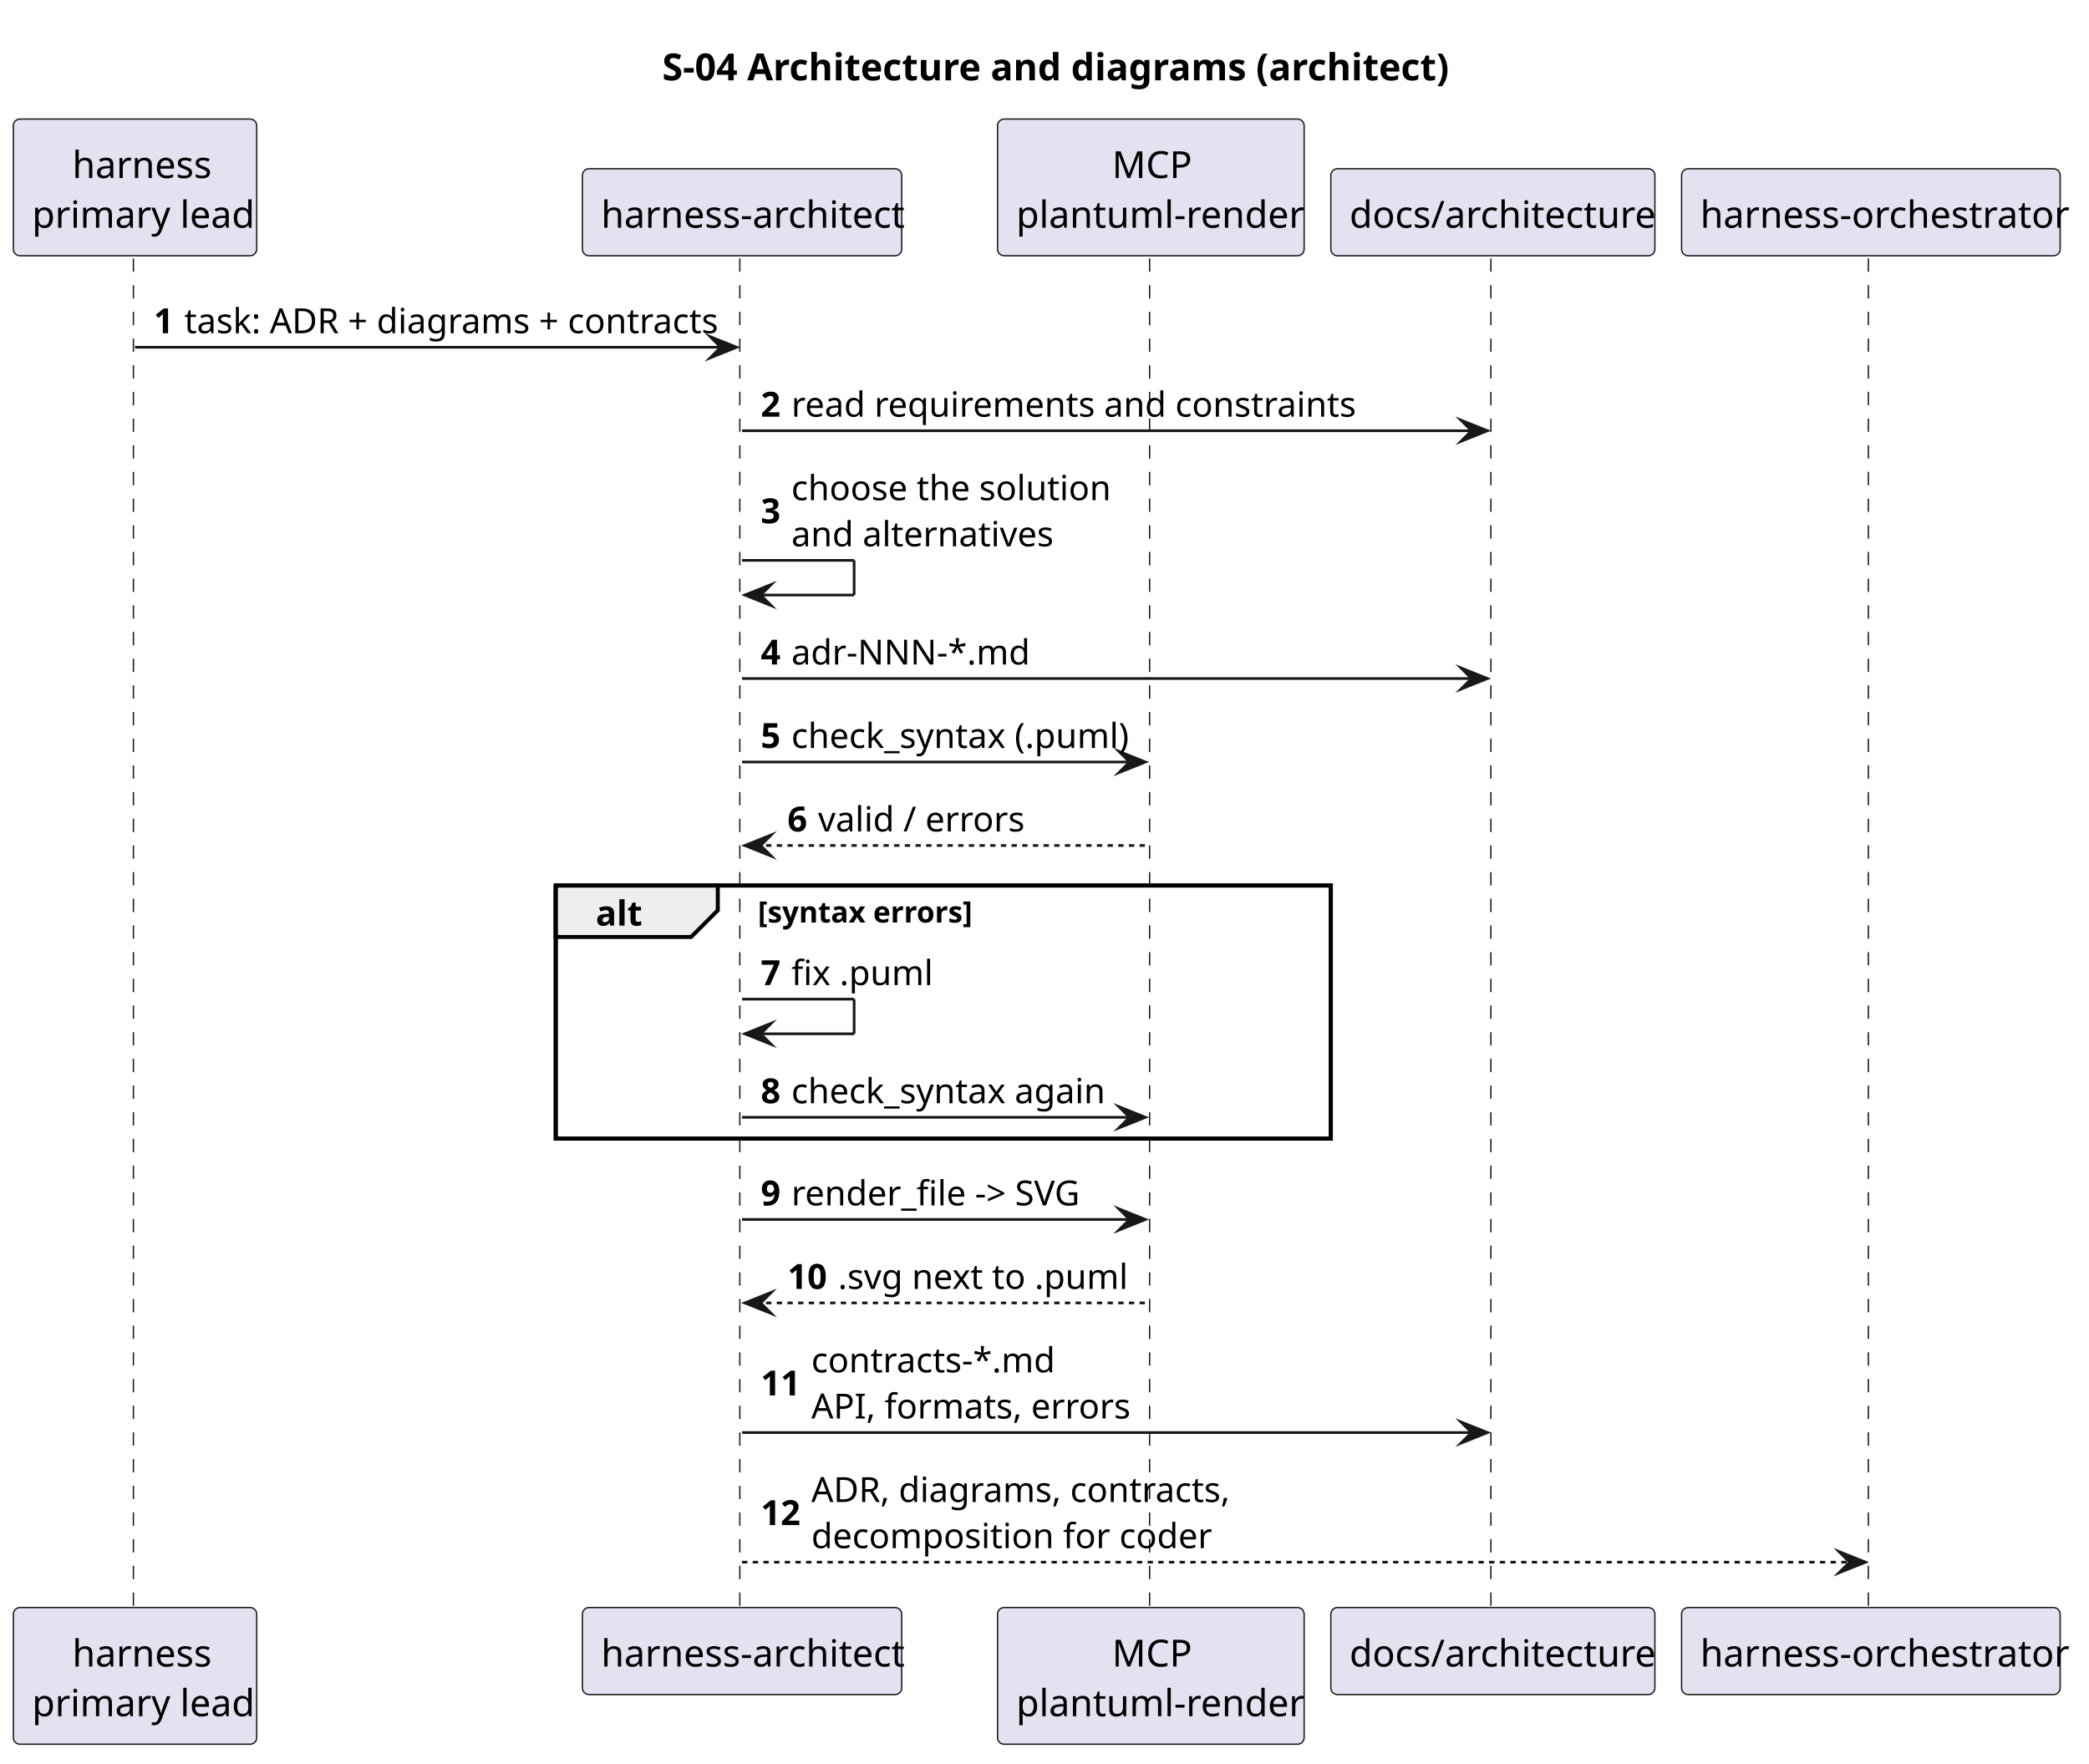
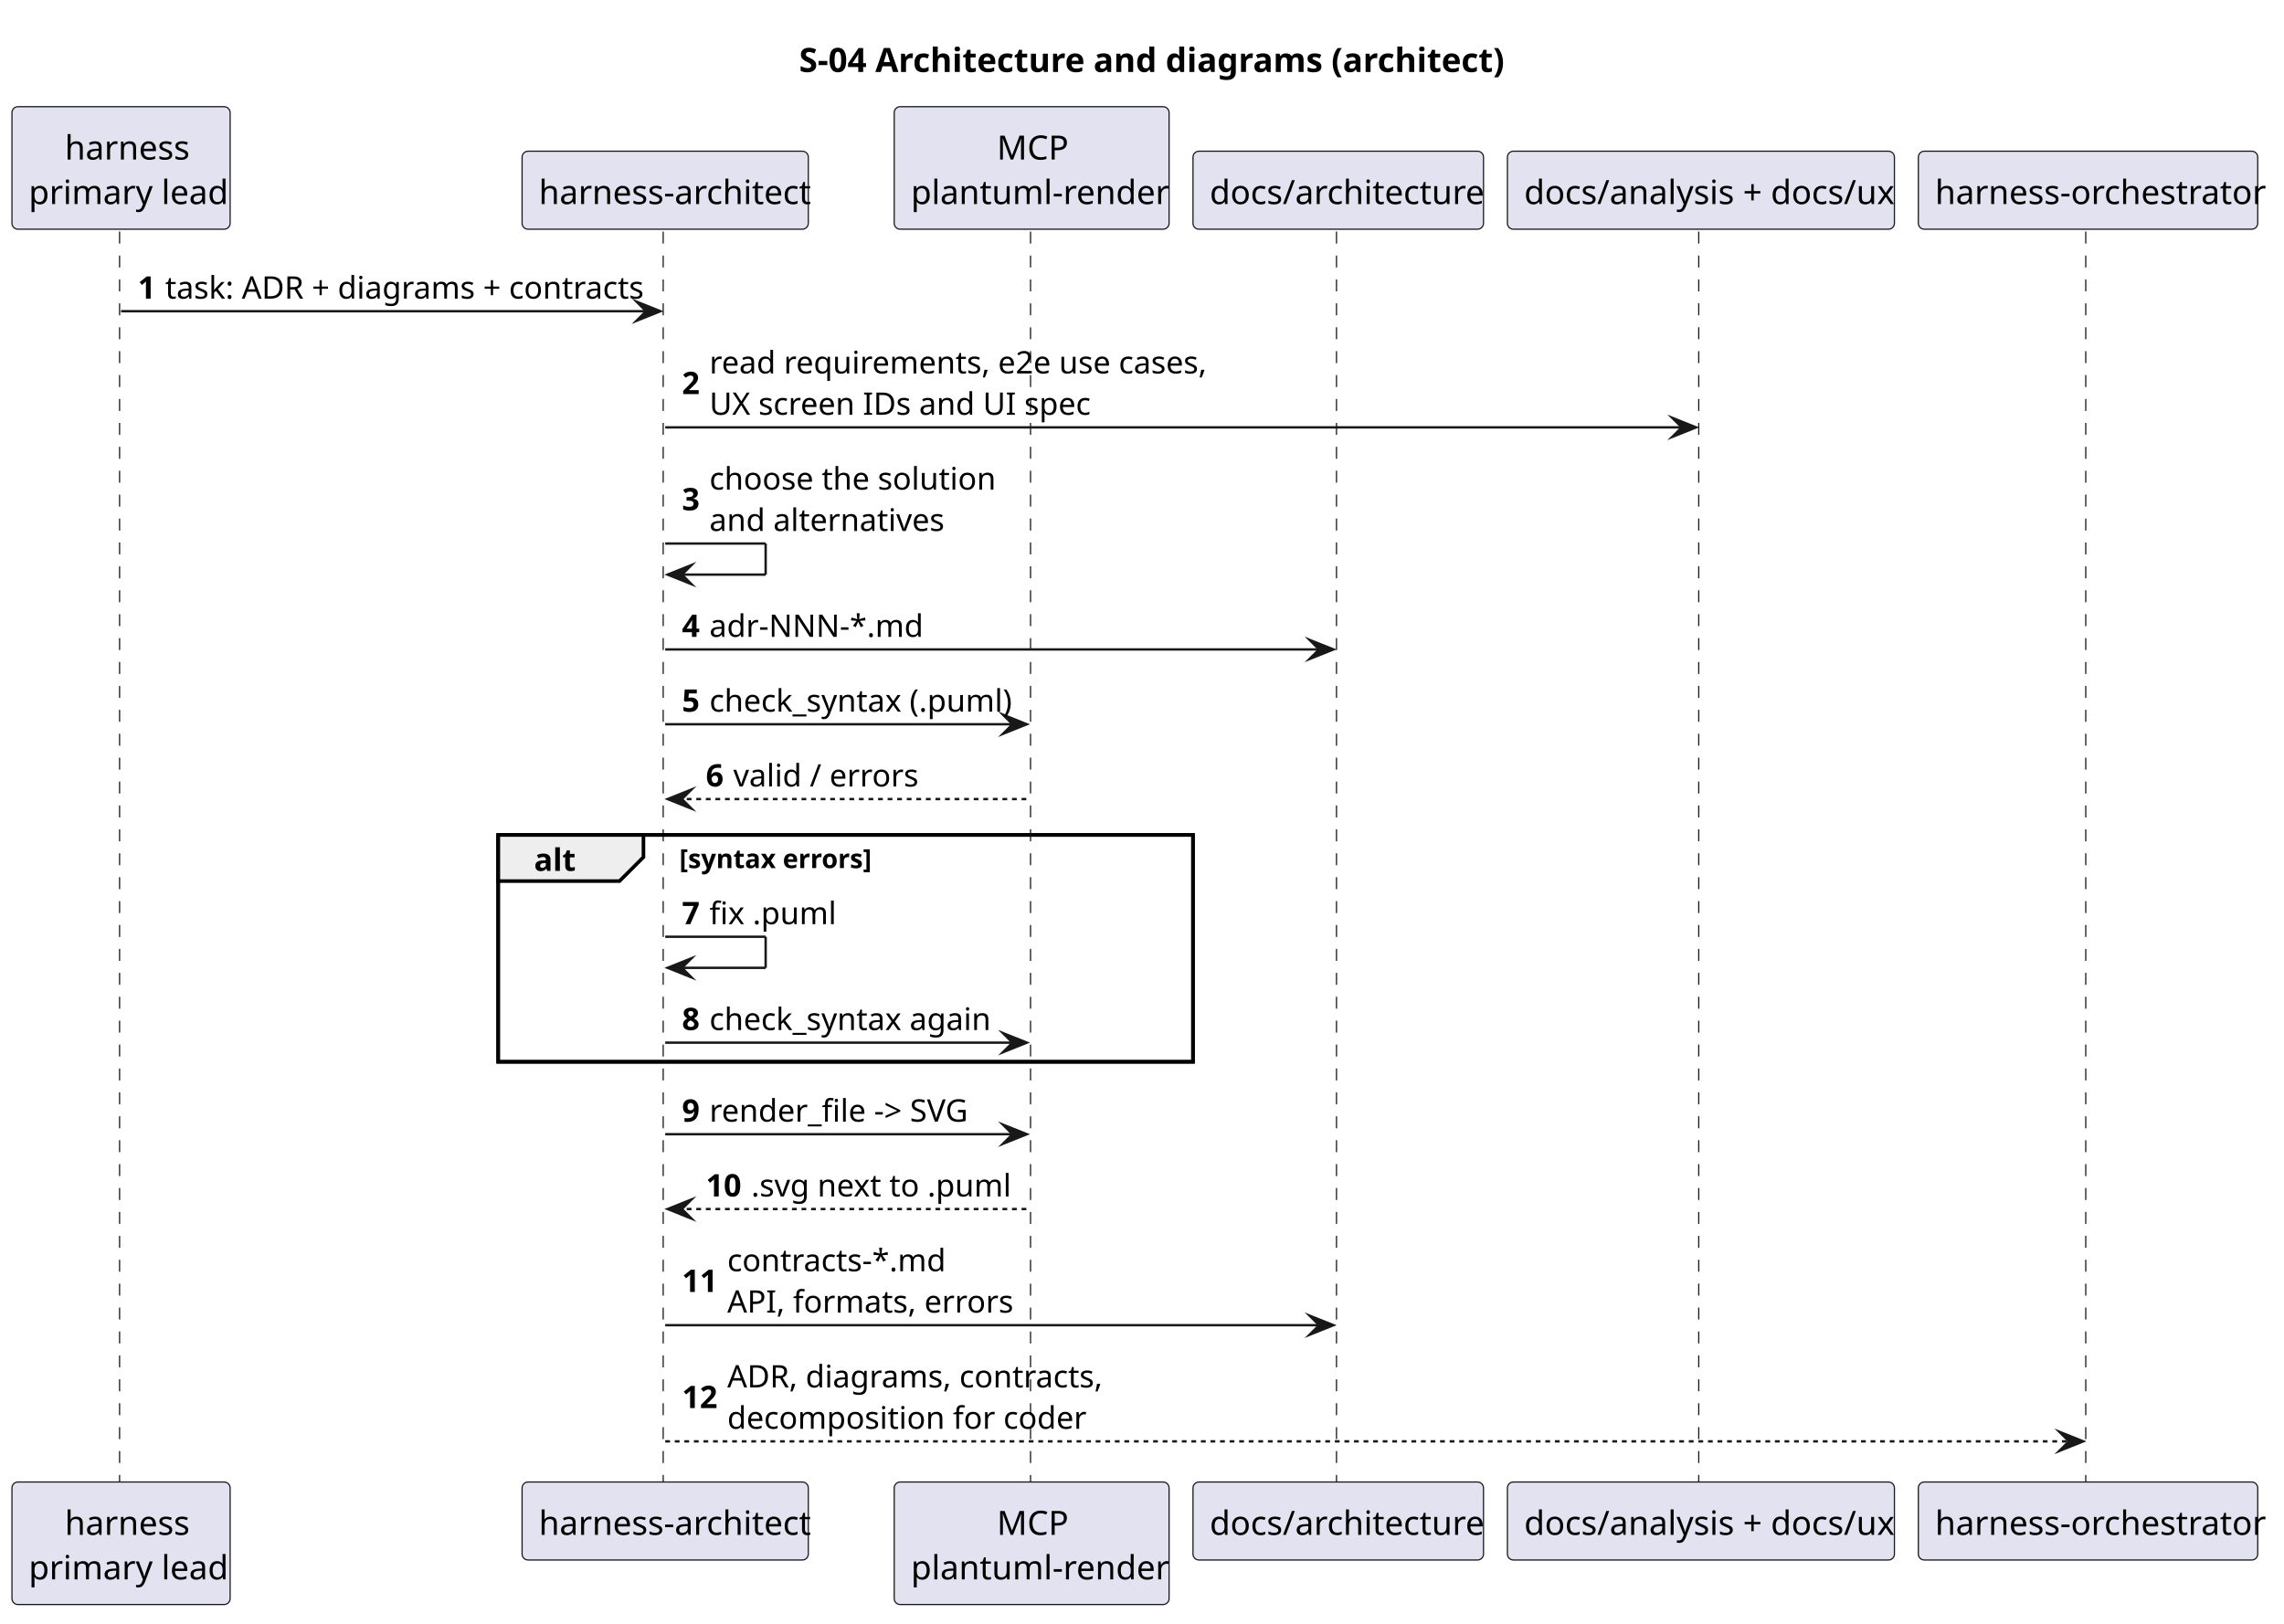
- <svg xmlns="http://www.w3.org/2000/svg" contentStyleType="text/css" data-diagram-type="SEQUENCE" height="661px" preserveAspectRatio="none" style="width:783px;height:661px;background:#FFFFFF;" version="1.1" viewBox="0 0 783 661" width="783px" zoomAndPan="magnify">
+ <svg xmlns="http://www.w3.org/2000/svg" contentStyleType="text/css" data-diagram-type="SEQUENCE" height="679px" preserveAspectRatio="none" style="width:955px;height:679px;background:#FFFFFF;" version="1.1" viewBox="0 0 955 679" width="955px" zoomAndPan="magnify">
  <defs />
  <g>
    <g class="title" data-source-line="3">
-       <text fill="#000000" font-family="Segoe UI" font-size="14" font-weight="700" lengthAdjust="spacing" textLength="279.774" x="248.211" y="30.107">S-04 Architecture and diagrams (architect)</text>
+       <text fill="#000000" font-family="Segoe UI" font-size="14" font-weight="700" lengthAdjust="spacing" textLength="279.774" x="334.121" y="30.107">S-04 Architecture and diagrams (architect)</text>
    </g>
-     <rect fill="none" height="94.873" style="stroke:#000000;stroke-width:1.5;" width="290.525" x="208.297" y="331.9" />
+     <rect fill="none" height="94.873" style="stroke:#000000;stroke-width:1.5;" width="290.525" x="208.297" y="349.191" />
    <g class="participant-lifeline" data-entity-uid="part1" data-qualified-name="primary" data-source-line="5" id="part1-lifeline">
      <g>
-         <rect fill="#000000" fill-opacity="0" height="506.656" width="8" x="46.613" y="96.863" />
-         <line style="stroke:#181818;stroke-width:0.5;stroke-dasharray:5,5;" x1="50" x2="50" y1="96.863" y2="603.519" />
+         <rect fill="#000000" fill-opacity="0" height="523.947" width="8" x="46.613" y="96.863" />
+         <line style="stroke:#181818;stroke-width:0.5;stroke-dasharray:5,5;" x1="50" x2="50" y1="96.863" y2="620.811" />
      </g>
    </g>
    <g class="participant-lifeline" data-entity-uid="part2" data-qualified-name="arch" data-source-line="6" id="part2-lifeline">
      <g>
-         <rect fill="#000000" fill-opacity="0" height="506.656" width="8" x="274.139" y="96.863" />
-         <line style="stroke:#181818;stroke-width:0.5;stroke-dasharray:5,5;" x1="277.297" x2="277.297" y1="96.863" y2="603.519" />
+         <rect fill="#000000" fill-opacity="0" height="523.947" width="8" x="274.139" y="96.863" />
+         <line style="stroke:#181818;stroke-width:0.5;stroke-dasharray:5,5;" x1="277.297" x2="277.297" y1="96.863" y2="620.811" />
      </g>
    </g>
    <g class="participant-lifeline" data-entity-uid="part3" data-qualified-name="mcp" data-source-line="7" id="part3-lifeline">
      <g>
-         <rect fill="#000000" fill-opacity="0" height="506.656" width="8" x="427.359" y="96.863" />
-         <line style="stroke:#181818;stroke-width:0.5;stroke-dasharray:5,5;" x1="430.896" x2="430.896" y1="96.863" y2="603.519" />
+         <rect fill="#000000" fill-opacity="0" height="523.947" width="8" x="427.359" y="96.863" />
+         <line style="stroke:#181818;stroke-width:0.5;stroke-dasharray:5,5;" x1="430.896" x2="430.896" y1="96.863" y2="620.811" />
      </g>
    </g>
    <g class="participant-lifeline" data-entity-uid="part4" data-qualified-name="docs" data-source-line="8" id="part4-lifeline">
      <g>
-         <rect fill="#000000" fill-opacity="0" height="506.656" width="8" x="555.556" y="96.863" />
-         <line style="stroke:#181818;stroke-width:0.5;stroke-dasharray:5,5;" x1="558.822" x2="558.822" y1="96.863" y2="603.519" />
+         <rect fill="#000000" fill-opacity="0" height="523.947" width="8" x="555.556" y="96.863" />
+         <line style="stroke:#181818;stroke-width:0.5;stroke-dasharray:5,5;" x1="558.822" x2="558.822" y1="96.863" y2="620.811" />
      </g>
    </g>
-     <g class="participant-lifeline" data-entity-uid="part5" data-qualified-name="orch" data-source-line="9" id="part5-lifeline">
+     <g class="participant-lifeline" data-entity-uid="part5" data-qualified-name="inputs" data-source-line="9" id="part5-lifeline">
      <g>
-         <rect fill="#000000" fill-opacity="0" height="506.656" width="8" x="697.243" y="96.863" />
-         <line style="stroke:#181818;stroke-width:0.5;stroke-dasharray:5,5;" x1="700.29" x2="700.29" y1="96.863" y2="603.519" />
+         <rect fill="#000000" fill-opacity="0" height="523.947" width="8" x="707.2" y="96.863" />
+         <line style="stroke:#181818;stroke-width:0.5;stroke-dasharray:5,5;" x1="710.29" x2="710.29" y1="96.863" y2="620.811" />
+       </g>
+     </g>
+     <g class="participant-lifeline" data-entity-uid="part6" data-qualified-name="orch" data-source-line="10" id="part6-lifeline">
+       <g>
+         <rect fill="#000000" fill-opacity="0" height="523.947" width="8" x="869.063" y="96.863" />
+         <line style="stroke:#181818;stroke-width:0.5;stroke-dasharray:5,5;" x1="872.11" x2="872.11" y1="96.863" y2="620.811" />
      </g>
    </g>
    <g class="participant participant-head" data-entity-uid="part1" data-qualified-name="primary" data-source-line="5" id="part1-head">
      <rect fill="#E2E2F0" height="51.242" rx="2.5" ry="2.5" style="stroke:#181818;stroke-width:0.5;" width="91.226" x="5" y="44.621" />
      <text fill="#000000" font-family="Segoe UI" font-size="14" lengthAdjust="spacing" textLength="47.038" x="27.094" y="66.728">harness</text>
      <text fill="#000000" font-family="Segoe UI" font-size="14" lengthAdjust="spacing" textLength="77.226" x="12" y="85.35">primary lead</text>
    </g>
    <g class="participant participant-tail" data-entity-uid="part1" data-qualified-name="primary" data-source-line="5" id="part1-tail">
-       <rect fill="#E2E2F0" height="51.242" rx="2.5" ry="2.5" style="stroke:#181818;stroke-width:0.5;" width="91.226" x="5" y="602.519" />
-       <text fill="#000000" font-family="Segoe UI" font-size="14" lengthAdjust="spacing" textLength="47.038" x="27.094" y="624.627">harness</text>
-       <text fill="#000000" font-family="Segoe UI" font-size="14" lengthAdjust="spacing" textLength="77.226" x="12" y="643.248">primary lead</text>
+       <rect fill="#E2E2F0" height="51.242" rx="2.5" ry="2.5" style="stroke:#181818;stroke-width:0.5;" width="91.226" x="5" y="619.811" />
+       <text fill="#000000" font-family="Segoe UI" font-size="14" lengthAdjust="spacing" textLength="47.038" x="27.094" y="641.918">harness</text>
+       <text fill="#000000" font-family="Segoe UI" font-size="14" lengthAdjust="spacing" textLength="77.226" x="12" y="660.539">primary lead</text>
    </g>
    <g class="participant participant-head" data-entity-uid="part2" data-qualified-name="arch" data-source-line="6" id="part2-head">
      <rect fill="#E2E2F0" height="32.621" rx="2.5" ry="2.5" style="stroke:#181818;stroke-width:0.5;" width="119.684" x="218.297" y="63.242" />
      <text fill="#000000" font-family="Segoe UI" font-size="14" lengthAdjust="spacing" textLength="105.684" x="225.297" y="85.35">harness-architect</text>
    </g>
    <g class="participant participant-tail" data-entity-uid="part2" data-qualified-name="arch" data-source-line="6" id="part2-tail">
-       <rect fill="#E2E2F0" height="32.621" rx="2.5" ry="2.5" style="stroke:#181818;stroke-width:0.5;" width="119.684" x="218.297" y="602.519" />
-       <text fill="#000000" font-family="Segoe UI" font-size="14" lengthAdjust="spacing" textLength="105.684" x="225.297" y="624.627">harness-architect</text>
+       <rect fill="#E2E2F0" height="32.621" rx="2.5" ry="2.5" style="stroke:#181818;stroke-width:0.5;" width="119.684" x="218.297" y="619.811" />
+       <text fill="#000000" font-family="Segoe UI" font-size="14" lengthAdjust="spacing" textLength="105.684" x="225.297" y="641.918">harness-architect</text>
    </g>
    <g class="participant participant-head" data-entity-uid="part3" data-qualified-name="mcp" data-source-line="7" id="part3-head">
      <rect fill="#E2E2F0" height="51.242" rx="2.5" ry="2.5" style="stroke:#181818;stroke-width:0.5;" width="114.926" x="373.896" y="44.621" />
      <text fill="#000000" font-family="Segoe UI" font-size="14" lengthAdjust="spacing" textLength="29.08" x="416.819" y="66.728">MCP</text>
      <text fill="#000000" font-family="Segoe UI" font-size="14" lengthAdjust="spacing" textLength="100.926" x="380.896" y="85.35">plantuml-render</text>
    </g>
    <g class="participant participant-tail" data-entity-uid="part3" data-qualified-name="mcp" data-source-line="7" id="part3-tail">
-       <rect fill="#E2E2F0" height="51.242" rx="2.5" ry="2.5" style="stroke:#181818;stroke-width:0.5;" width="114.926" x="373.896" y="602.519" />
-       <text fill="#000000" font-family="Segoe UI" font-size="14" lengthAdjust="spacing" textLength="29.08" x="416.819" y="624.627">MCP</text>
-       <text fill="#000000" font-family="Segoe UI" font-size="14" lengthAdjust="spacing" textLength="100.926" x="380.896" y="643.248">plantuml-render</text>
+       <rect fill="#E2E2F0" height="51.242" rx="2.5" ry="2.5" style="stroke:#181818;stroke-width:0.5;" width="114.926" x="373.896" y="619.811" />
+       <text fill="#000000" font-family="Segoe UI" font-size="14" lengthAdjust="spacing" textLength="29.08" x="416.819" y="641.918">MCP</text>
+       <text fill="#000000" font-family="Segoe UI" font-size="14" lengthAdjust="spacing" textLength="100.926" x="380.896" y="660.539">plantuml-render</text>
    </g>
    <g class="participant participant-head" data-entity-uid="part4" data-qualified-name="docs" data-source-line="8" id="part4-head">
      <rect fill="#E2E2F0" height="32.621" rx="2.5" ry="2.5" style="stroke:#181818;stroke-width:0.5;" width="121.468" x="498.822" y="63.242" />
      <text fill="#000000" font-family="Segoe UI" font-size="14" lengthAdjust="spacing" textLength="107.468" x="505.822" y="85.35">docs/architecture</text>
    </g>
    <g class="participant participant-tail" data-entity-uid="part4" data-qualified-name="docs" data-source-line="8" id="part4-tail">
-       <rect fill="#E2E2F0" height="32.621" rx="2.5" ry="2.5" style="stroke:#181818;stroke-width:0.5;" width="121.468" x="498.822" y="602.519" />
-       <text fill="#000000" font-family="Segoe UI" font-size="14" lengthAdjust="spacing" textLength="107.468" x="505.822" y="624.627">docs/architecture</text>
+       <rect fill="#E2E2F0" height="32.621" rx="2.5" ry="2.5" style="stroke:#181818;stroke-width:0.5;" width="121.468" x="498.822" y="619.811" />
+       <text fill="#000000" font-family="Segoe UI" font-size="14" lengthAdjust="spacing" textLength="107.468" x="505.822" y="641.918">docs/architecture</text>
    </g>
-     <g class="participant participant-head" data-entity-uid="part5" data-qualified-name="orch" data-source-line="9" id="part5-head">
-       <rect fill="#E2E2F0" height="32.621" rx="2.5" ry="2.5" style="stroke:#181818;stroke-width:0.5;" width="141.907" x="630.29" y="63.242" />
-       <text fill="#000000" font-family="Segoe UI" font-size="14" lengthAdjust="spacing" textLength="127.907" x="637.29" y="85.35">harness-orchestrator</text>
+     <g class="participant participant-head" data-entity-uid="part5" data-qualified-name="inputs" data-source-line="9" id="part5-head">
+       <rect fill="#E2E2F0" height="32.621" rx="2.5" ry="2.5" style="stroke:#181818;stroke-width:0.5;" width="161.82" x="630.29" y="63.242" />
+       <text fill="#000000" font-family="Segoe UI" font-size="14" lengthAdjust="spacing" textLength="147.82" x="637.29" y="85.35">docs/analysis + docs/ux</text>
    </g>
-     <g class="participant participant-tail" data-entity-uid="part5" data-qualified-name="orch" data-source-line="9" id="part5-tail">
-       <rect fill="#E2E2F0" height="32.621" rx="2.5" ry="2.5" style="stroke:#181818;stroke-width:0.5;" width="141.907" x="630.29" y="602.519" />
-       <text fill="#000000" font-family="Segoe UI" font-size="14" lengthAdjust="spacing" textLength="127.907" x="637.29" y="624.627">harness-orchestrator</text>
+     <g class="participant participant-tail" data-entity-uid="part5" data-qualified-name="inputs" data-source-line="9" id="part5-tail">
+       <rect fill="#E2E2F0" height="32.621" rx="2.5" ry="2.5" style="stroke:#181818;stroke-width:0.5;" width="161.82" x="630.29" y="619.811" />
+       <text fill="#000000" font-family="Segoe UI" font-size="14" lengthAdjust="spacing" textLength="147.82" x="637.29" y="641.918">docs/analysis + docs/ux</text>
    </g>
-     <g class="message" data-entity-1="part1" data-entity-2="part2" data-source-line="11" id="msg1">
+     <g class="participant participant-head" data-entity-uid="part6" data-qualified-name="orch" data-source-line="10" id="part6-head">
+       <rect fill="#E2E2F0" height="32.621" rx="2.5" ry="2.5" style="stroke:#181818;stroke-width:0.5;" width="141.907" x="802.11" y="63.242" />
+       <text fill="#000000" font-family="Segoe UI" font-size="14" lengthAdjust="spacing" textLength="127.907" x="809.11" y="85.35">harness-orchestrator</text>
+     </g>
+     <g class="participant participant-tail" data-entity-uid="part6" data-qualified-name="orch" data-source-line="10" id="part6-tail">
+       <rect fill="#E2E2F0" height="32.621" rx="2.5" ry="2.5" style="stroke:#181818;stroke-width:0.5;" width="141.907" x="802.11" y="619.811" />
+       <text fill="#000000" font-family="Segoe UI" font-size="14" lengthAdjust="spacing" textLength="127.907" x="809.11" y="641.918">harness-orchestrator</text>
+     </g>
+     <g class="message" data-entity-1="part1" data-entity-2="part2" data-source-line="12" id="msg1">
      <polygon fill="#181818" points="266.139,126.154,276.139,130.154,266.139,134.154,270.139,130.154" style="stroke:#181818;stroke-width:1;stroke-linejoin:miter;stroke-miterlimit:10;" />
      <line style="stroke:#181818;stroke-width:1;" x1="50.613" x2="272.139" y1="130.154" y2="130.154" />
      <text fill="#000000" font-family="Segoe UI" font-size="13" font-weight="700" lengthAdjust="spacing" textLength="7.478" x="57.613" y="124.892">1</text>
      <text fill="#000000" font-family="Segoe UI" font-size="13" lengthAdjust="spacing" textLength="192.048" x="69.09" y="124.892">task: ADR + diagrams + contracts</text>
    </g>
-     <g class="message" data-entity-1="part2" data-entity-2="part4" data-source-line="12" id="msg2">
-       <polygon fill="#181818" points="547.556,157.445,557.556,161.445,547.556,165.445,551.556,161.445" style="stroke:#181818;stroke-width:1;stroke-linejoin:miter;stroke-miterlimit:10;" />
-       <line style="stroke:#181818;stroke-width:1;" x1="278.139" x2="553.556" y1="161.445" y2="161.445" />
-       <text fill="#000000" font-family="Segoe UI" font-size="13" font-weight="700" lengthAdjust="spacing" textLength="7.478" x="285.139" y="156.183">2</text>
-       <text fill="#000000" font-family="Segoe UI" font-size="13" lengthAdjust="spacing" textLength="196.428" x="296.616" y="156.183">read requirements and constraints</text>
+     <g class="message" data-entity-1="part2" data-entity-2="part5" data-source-line="13" id="msg2">
+       <polygon fill="#181818" points="699.2,174.736,709.2,178.736,699.2,182.736,703.2,178.736" style="stroke:#181818;stroke-width:1;stroke-linejoin:miter;stroke-miterlimit:10;" />
+       <line style="stroke:#181818;stroke-width:1;" x1="278.139" x2="705.2" y1="178.736" y2="178.736" />
+       <text fill="#000000" font-family="Segoe UI" font-size="13" font-weight="700" lengthAdjust="spacing" textLength="7.478" x="285.139" y="164.828">2</text>
+       <text fill="#000000" font-family="Segoe UI" font-size="13" lengthAdjust="spacing" textLength="192.264" x="296.616" y="156.183">read requirements, e2e use cases,</text>
+       <text fill="#000000" font-family="Segoe UI" font-size="13" lengthAdjust="spacing" textLength="149.468" x="296.616" y="173.474">UX screen IDs and UI spec</text>
    </g>
-     <g class="message" data-entity-1="part2" data-entity-2="part2" data-source-line="13" id="msg3">
-       <line style="stroke:#181818;stroke-width:1;" x1="278.139" x2="320.139" y1="210.027" y2="210.027" />
-       <line style="stroke:#181818;stroke-width:1;" x1="320.139" x2="320.139" y1="210.027" y2="223.027" />
-       <line style="stroke:#181818;stroke-width:1;" x1="279.139" x2="320.139" y1="223.027" y2="223.027" />
-       <polygon fill="#181818" points="289.139,219.027,279.139,223.027,289.139,227.027,285.139,223.027" style="stroke:#181818;stroke-width:1;stroke-linejoin:miter;stroke-miterlimit:10;" />
-       <text fill="#000000" font-family="Segoe UI" font-size="13" font-weight="700" lengthAdjust="spacing" textLength="7.478" x="285.139" y="196.119">3</text>
-       <text fill="#000000" font-family="Segoe UI" font-size="13" lengthAdjust="spacing" textLength="112.76" x="296.616" y="187.474">choose the solution</text>
-       <text fill="#000000" font-family="Segoe UI" font-size="13" lengthAdjust="spacing" textLength="90.74" x="296.616" y="204.765">and alternatives</text>
+     <g class="message" data-entity-1="part2" data-entity-2="part2" data-source-line="14" id="msg3">
+       <line style="stroke:#181818;stroke-width:1;" x1="278.139" x2="320.139" y1="227.318" y2="227.318" />
+       <line style="stroke:#181818;stroke-width:1;" x1="320.139" x2="320.139" y1="227.318" y2="240.318" />
+       <line style="stroke:#181818;stroke-width:1;" x1="279.139" x2="320.139" y1="240.318" y2="240.318" />
+       <polygon fill="#181818" points="289.139,236.318,279.139,240.318,289.139,244.318,285.139,240.318" style="stroke:#181818;stroke-width:1;stroke-linejoin:miter;stroke-miterlimit:10;" />
+       <text fill="#000000" font-family="Segoe UI" font-size="13" font-weight="700" lengthAdjust="spacing" textLength="7.478" x="285.139" y="213.41">3</text>
+       <text fill="#000000" font-family="Segoe UI" font-size="13" lengthAdjust="spacing" textLength="112.76" x="296.616" y="204.765">choose the solution</text>
+       <text fill="#000000" font-family="Segoe UI" font-size="13" lengthAdjust="spacing" textLength="90.74" x="296.616" y="222.056">and alternatives</text>
    </g>
-     <g class="message" data-entity-1="part2" data-entity-2="part4" data-source-line="14" id="msg4">
-       <polygon fill="#181818" points="547.556,250.318,557.556,254.318,547.556,258.318,551.556,254.318" style="stroke:#181818;stroke-width:1;stroke-linejoin:miter;stroke-miterlimit:10;" />
-       <line style="stroke:#181818;stroke-width:1;" x1="278.139" x2="553.556" y1="254.318" y2="254.318" />
-       <text fill="#000000" font-family="Segoe UI" font-size="13" font-weight="700" lengthAdjust="spacing" textLength="7.478" x="285.139" y="249.056">4</text>
-       <text fill="#000000" font-family="Segoe UI" font-size="13" lengthAdjust="spacing" textLength="85.452" x="296.616" y="249.056">adr-NNN-*.md</text>
+     <g class="message" data-entity-1="part2" data-entity-2="part4" data-source-line="15" id="msg4">
+       <polygon fill="#181818" points="547.556,267.609,557.556,271.609,547.556,275.609,551.556,271.609" style="stroke:#181818;stroke-width:1;stroke-linejoin:miter;stroke-miterlimit:10;" />
+       <line style="stroke:#181818;stroke-width:1;" x1="278.139" x2="553.556" y1="271.609" y2="271.609" />
+       <text fill="#000000" font-family="Segoe UI" font-size="13" font-weight="700" lengthAdjust="spacing" textLength="7.478" x="285.139" y="266.347">4</text>
+       <text fill="#000000" font-family="Segoe UI" font-size="13" lengthAdjust="spacing" textLength="85.452" x="296.616" y="266.347">adr-NNN-*.md</text>
    </g>
-     <g class="message" data-entity-1="part2" data-entity-2="part3" data-source-line="15" id="msg5">
-       <polygon fill="#181818" points="419.359,281.609,429.359,285.609,419.359,289.609,423.359,285.609" style="stroke:#181818;stroke-width:1;stroke-linejoin:miter;stroke-miterlimit:10;" />
-       <line style="stroke:#181818;stroke-width:1;" x1="278.139" x2="425.359" y1="285.609" y2="285.609" />
-       <text fill="#000000" font-family="Segoe UI" font-size="13" font-weight="700" lengthAdjust="spacing" textLength="7.478" x="285.139" y="280.347">5</text>
-       <text fill="#000000" font-family="Segoe UI" font-size="13" lengthAdjust="spacing" textLength="117.743" x="296.616" y="280.347">check_syntax (.puml)</text>
+     <g class="message" data-entity-1="part2" data-entity-2="part3" data-source-line="16" id="msg5">
+       <polygon fill="#181818" points="419.359,298.9,429.359,302.9,419.359,306.9,423.359,302.9" style="stroke:#181818;stroke-width:1;stroke-linejoin:miter;stroke-miterlimit:10;" />
+       <line style="stroke:#181818;stroke-width:1;" x1="278.139" x2="425.359" y1="302.9" y2="302.9" />
+       <text fill="#000000" font-family="Segoe UI" font-size="13" font-weight="700" lengthAdjust="spacing" textLength="7.478" x="285.139" y="297.638">5</text>
+       <text fill="#000000" font-family="Segoe UI" font-size="13" lengthAdjust="spacing" textLength="117.743" x="296.616" y="297.638">check_syntax (.puml)</text>
    </g>
-     <g class="message" data-entity-1="part3" data-entity-2="part2" data-source-line="16" id="msg6">
-       <polygon fill="#181818" points="289.139,312.9,279.139,316.9,289.139,320.9,285.139,316.9" style="stroke:#181818;stroke-width:1;stroke-linejoin:miter;stroke-miterlimit:10;" />
-       <line style="stroke:#181818;stroke-width:1;stroke-dasharray:2,2;" x1="283.139" x2="430.359" y1="316.9" y2="316.9" />
-       <text fill="#000000" font-family="Segoe UI" font-size="13" font-weight="700" lengthAdjust="spacing" textLength="7.478" x="295.139" y="311.638">6</text>
-       <text fill="#000000" font-family="Segoe UI" font-size="13" lengthAdjust="spacing" textLength="72.471" x="306.616" y="311.638">valid / errors</text>
+     <g class="message" data-entity-1="part3" data-entity-2="part2" data-source-line="17" id="msg6">
+       <polygon fill="#181818" points="289.139,330.191,279.139,334.191,289.139,338.191,285.139,334.191" style="stroke:#181818;stroke-width:1;stroke-linejoin:miter;stroke-miterlimit:10;" />
+       <line style="stroke:#181818;stroke-width:1;stroke-dasharray:2,2;" x1="283.139" x2="430.359" y1="334.191" y2="334.191" />
+       <text fill="#000000" font-family="Segoe UI" font-size="13" font-weight="700" lengthAdjust="spacing" textLength="7.478" x="295.139" y="328.929">6</text>
+       <text fill="#000000" font-family="Segoe UI" font-size="13" lengthAdjust="spacing" textLength="72.471" x="306.616" y="328.929">valid / errors</text>
    </g>
-     <path d="M208.297,331.9 L269.045,331.9 L269.045,341.191 L259.045,351.191 L208.297,351.191 L208.297,331.9" fill="#EEEEEE" style="stroke:#000000;stroke-width:1.5;" />
-     <rect fill="none" height="94.873" style="stroke:#000000;stroke-width:1.5;" width="290.525" x="208.297" y="331.9" />
-     <text fill="#000000" font-family="Segoe UI" font-size="13" font-weight="700" lengthAdjust="spacing" textLength="15.748" x="223.297" y="346.929">alt</text>
-     <text fill="#000000" font-family="Segoe UI" font-size="11" font-weight="700" lengthAdjust="spacing" textLength="75.491" x="284.045" y="345.771">[syntax errors]</text>
-     <g class="message" data-entity-1="part2" data-entity-2="part2" data-source-line="18" id="msg7">
-       <line style="stroke:#181818;stroke-width:1;" x1="278.139" x2="320.139" y1="374.482" y2="374.482" />
-       <line style="stroke:#181818;stroke-width:1;" x1="320.139" x2="320.139" y1="374.482" y2="387.482" />
-       <line style="stroke:#181818;stroke-width:1;" x1="279.139" x2="320.139" y1="387.482" y2="387.482" />
-       <polygon fill="#181818" points="289.139,383.482,279.139,387.482,289.139,391.482,285.139,387.482" style="stroke:#181818;stroke-width:1;stroke-linejoin:miter;stroke-miterlimit:10;" />
-       <text fill="#000000" font-family="Segoe UI" font-size="13" font-weight="700" lengthAdjust="spacing" textLength="7.478" x="285.139" y="369.22">7</text>
-       <text fill="#000000" font-family="Segoe UI" font-size="13" lengthAdjust="spacing" textLength="48.909" x="296.616" y="369.22">fix .puml</text>
+     <path d="M208.297,349.191 L269.045,349.191 L269.045,358.482 L259.045,368.482 L208.297,368.482 L208.297,349.191" fill="#EEEEEE" style="stroke:#000000;stroke-width:1.5;" />
+     <rect fill="none" height="94.873" style="stroke:#000000;stroke-width:1.5;" width="290.525" x="208.297" y="349.191" />
+     <text fill="#000000" font-family="Segoe UI" font-size="13" font-weight="700" lengthAdjust="spacing" textLength="15.748" x="223.297" y="364.22">alt</text>
+     <text fill="#000000" font-family="Segoe UI" font-size="11" font-weight="700" lengthAdjust="spacing" textLength="75.491" x="284.045" y="363.062">[syntax errors]</text>
+     <g class="message" data-entity-1="part2" data-entity-2="part2" data-source-line="19" id="msg7">
+       <line style="stroke:#181818;stroke-width:1;" x1="278.139" x2="320.139" y1="391.773" y2="391.773" />
+       <line style="stroke:#181818;stroke-width:1;" x1="320.139" x2="320.139" y1="391.773" y2="404.773" />
+       <line style="stroke:#181818;stroke-width:1;" x1="279.139" x2="320.139" y1="404.773" y2="404.773" />
+       <polygon fill="#181818" points="289.139,400.773,279.139,404.773,289.139,408.773,285.139,404.773" style="stroke:#181818;stroke-width:1;stroke-linejoin:miter;stroke-miterlimit:10;" />
+       <text fill="#000000" font-family="Segoe UI" font-size="13" font-weight="700" lengthAdjust="spacing" textLength="7.478" x="285.139" y="386.511">7</text>
+       <text fill="#000000" font-family="Segoe UI" font-size="13" lengthAdjust="spacing" textLength="48.909" x="296.616" y="386.511">fix .puml</text>
    </g>
-     <g class="message" data-entity-1="part2" data-entity-2="part3" data-source-line="19" id="msg8">
-       <polygon fill="#181818" points="419.359,414.773,429.359,418.773,419.359,422.773,423.359,418.773" style="stroke:#181818;stroke-width:1;stroke-linejoin:miter;stroke-miterlimit:10;" />
-       <line style="stroke:#181818;stroke-width:1;" x1="278.139" x2="425.359" y1="418.773" y2="418.773" />
-       <text fill="#000000" font-family="Segoe UI" font-size="13" font-weight="700" lengthAdjust="spacing" textLength="7.478" x="285.139" y="413.511">8</text>
-       <text fill="#000000" font-family="Segoe UI" font-size="13" lengthAdjust="spacing" textLength="109.123" x="296.616" y="413.511">check_syntax again</text>
+     <g class="message" data-entity-1="part2" data-entity-2="part3" data-source-line="20" id="msg8">
+       <polygon fill="#181818" points="419.359,432.065,429.359,436.065,419.359,440.065,423.359,436.065" style="stroke:#181818;stroke-width:1;stroke-linejoin:miter;stroke-miterlimit:10;" />
+       <line style="stroke:#181818;stroke-width:1;" x1="278.139" x2="425.359" y1="436.065" y2="436.065" />
+       <text fill="#000000" font-family="Segoe UI" font-size="13" font-weight="700" lengthAdjust="spacing" textLength="7.478" x="285.139" y="430.802">8</text>
+       <text fill="#000000" font-family="Segoe UI" font-size="13" lengthAdjust="spacing" textLength="109.123" x="296.616" y="430.802">check_syntax again</text>
    </g>
-     <g class="message" data-entity-1="part2" data-entity-2="part3" data-source-line="21" id="msg9">
-       <polygon fill="#181818" points="419.359,453.065,429.359,457.065,419.359,461.065,423.359,457.065" style="stroke:#181818;stroke-width:1;stroke-linejoin:miter;stroke-miterlimit:10;" />
-       <line style="stroke:#181818;stroke-width:1;" x1="278.139" x2="425.359" y1="457.065" y2="457.065" />
-       <text fill="#000000" font-family="Segoe UI" font-size="13" font-weight="700" lengthAdjust="spacing" textLength="7.478" x="285.139" y="451.802">9</text>
-       <text fill="#000000" font-family="Segoe UI" font-size="13" lengthAdjust="spacing" textLength="105.32" x="296.616" y="451.802">render_file -&gt; SVG</text>
+     <g class="message" data-entity-1="part2" data-entity-2="part3" data-source-line="22" id="msg9">
+       <polygon fill="#181818" points="419.359,470.356,429.359,474.356,419.359,478.356,423.359,474.356" style="stroke:#181818;stroke-width:1;stroke-linejoin:miter;stroke-miterlimit:10;" />
+       <line style="stroke:#181818;stroke-width:1;" x1="278.139" x2="425.359" y1="474.356" y2="474.356" />
+       <text fill="#000000" font-family="Segoe UI" font-size="13" font-weight="700" lengthAdjust="spacing" textLength="7.478" x="285.139" y="469.093">9</text>
+       <text fill="#000000" font-family="Segoe UI" font-size="13" lengthAdjust="spacing" textLength="105.32" x="296.616" y="469.093">render_file -&gt; SVG</text>
    </g>
-     <g class="message" data-entity-1="part3" data-entity-2="part2" data-source-line="22" id="msg10">
-       <polygon fill="#181818" points="289.139,484.356,279.139,488.356,289.139,492.356,285.139,488.356" style="stroke:#181818;stroke-width:1;stroke-linejoin:miter;stroke-miterlimit:10;" />
-       <line style="stroke:#181818;stroke-width:1;stroke-dasharray:2,2;" x1="283.139" x2="430.359" y1="488.356" y2="488.356" />
-       <text fill="#000000" font-family="Segoe UI" font-size="13" font-weight="700" lengthAdjust="spacing" textLength="14.955" x="295.139" y="483.093">10</text>
-       <text fill="#000000" font-family="Segoe UI" font-size="13" lengthAdjust="spacing" textLength="101.613" x="314.094" y="483.093">.svg next to .puml</text>
+     <g class="message" data-entity-1="part3" data-entity-2="part2" data-source-line="23" id="msg10">
+       <polygon fill="#181818" points="289.139,501.647,279.139,505.647,289.139,509.647,285.139,505.647" style="stroke:#181818;stroke-width:1;stroke-linejoin:miter;stroke-miterlimit:10;" />
+       <line style="stroke:#181818;stroke-width:1;stroke-dasharray:2,2;" x1="283.139" x2="430.359" y1="505.647" y2="505.647" />
+       <text fill="#000000" font-family="Segoe UI" font-size="13" font-weight="700" lengthAdjust="spacing" textLength="14.955" x="295.139" y="500.384">10</text>
+       <text fill="#000000" font-family="Segoe UI" font-size="13" lengthAdjust="spacing" textLength="101.613" x="314.094" y="500.384">.svg next to .puml</text>
    </g>
-     <g class="message" data-entity-1="part2" data-entity-2="part4" data-source-line="23" id="msg11">
-       <polygon fill="#181818" points="547.556,532.938,557.556,536.938,547.556,540.938,551.556,536.938" style="stroke:#181818;stroke-width:1;stroke-linejoin:miter;stroke-miterlimit:10;" />
-       <line style="stroke:#181818;stroke-width:1;" x1="278.139" x2="553.556" y1="536.938" y2="536.938" />
-       <text fill="#000000" font-family="Segoe UI" font-size="13" font-weight="700" lengthAdjust="spacing" textLength="14.955" x="285.139" y="523.029">11</text>
-       <text fill="#000000" font-family="Segoe UI" font-size="13" lengthAdjust="spacing" textLength="84.735" x="304.094" y="514.384">contracts-*.md</text>
-       <text fill="#000000" font-family="Segoe UI" font-size="13" lengthAdjust="spacing" textLength="109.313" x="304.094" y="531.675">API, formats, errors</text>
+     <g class="message" data-entity-1="part2" data-entity-2="part4" data-source-line="24" id="msg11">
+       <polygon fill="#181818" points="547.556,550.229,557.556,554.229,547.556,558.229,551.556,554.229" style="stroke:#181818;stroke-width:1;stroke-linejoin:miter;stroke-miterlimit:10;" />
+       <line style="stroke:#181818;stroke-width:1;" x1="278.139" x2="553.556" y1="554.229" y2="554.229" />
+       <text fill="#000000" font-family="Segoe UI" font-size="13" font-weight="700" lengthAdjust="spacing" textLength="14.955" x="285.139" y="540.32">11</text>
+       <text fill="#000000" font-family="Segoe UI" font-size="13" lengthAdjust="spacing" textLength="84.735" x="304.094" y="531.675">contracts-*.md</text>
+       <text fill="#000000" font-family="Segoe UI" font-size="13" lengthAdjust="spacing" textLength="109.313" x="304.094" y="548.966">API, formats, errors</text>
    </g>
-     <g class="message" data-entity-1="part2" data-entity-2="part5" data-source-line="24" id="msg12">
-       <polygon fill="#181818" points="689.243,581.519,699.243,585.519,689.243,589.519,693.243,585.519" style="stroke:#181818;stroke-width:1;stroke-linejoin:miter;stroke-miterlimit:10;" />
-       <line style="stroke:#181818;stroke-width:1;stroke-dasharray:2,2;" x1="278.139" x2="695.243" y1="585.519" y2="585.519" />
-       <text fill="#000000" font-family="Segoe UI" font-size="13" font-weight="700" lengthAdjust="spacing" textLength="14.955" x="285.139" y="571.611">12</text>
-       <text fill="#000000" font-family="Segoe UI" font-size="13" lengthAdjust="spacing" textLength="146.218" x="304.094" y="562.966">ADR, diagrams, contracts,</text>
-       <text fill="#000000" font-family="Segoe UI" font-size="13" lengthAdjust="spacing" textLength="141.648" x="304.094" y="580.257">decomposition for coder</text>
+     <g class="message" data-entity-1="part2" data-entity-2="part6" data-source-line="25" id="msg12">
+       <polygon fill="#181818" points="861.063,598.811,871.063,602.811,861.063,606.811,865.063,602.811" style="stroke:#181818;stroke-width:1;stroke-linejoin:miter;stroke-miterlimit:10;" />
+       <line style="stroke:#181818;stroke-width:1;stroke-dasharray:2,2;" x1="278.139" x2="867.063" y1="602.811" y2="602.811" />
+       <text fill="#000000" font-family="Segoe UI" font-size="13" font-weight="700" lengthAdjust="spacing" textLength="14.955" x="285.139" y="588.902">12</text>
+       <text fill="#000000" font-family="Segoe UI" font-size="13" lengthAdjust="spacing" textLength="146.218" x="304.094" y="580.257">ADR, diagrams, contracts,</text>
+       <text fill="#000000" font-family="Segoe UI" font-size="13" lengthAdjust="spacing" textLength="141.648" x="304.094" y="597.548">decomposition for coder</text>
    </g>
  </g>
</svg>
